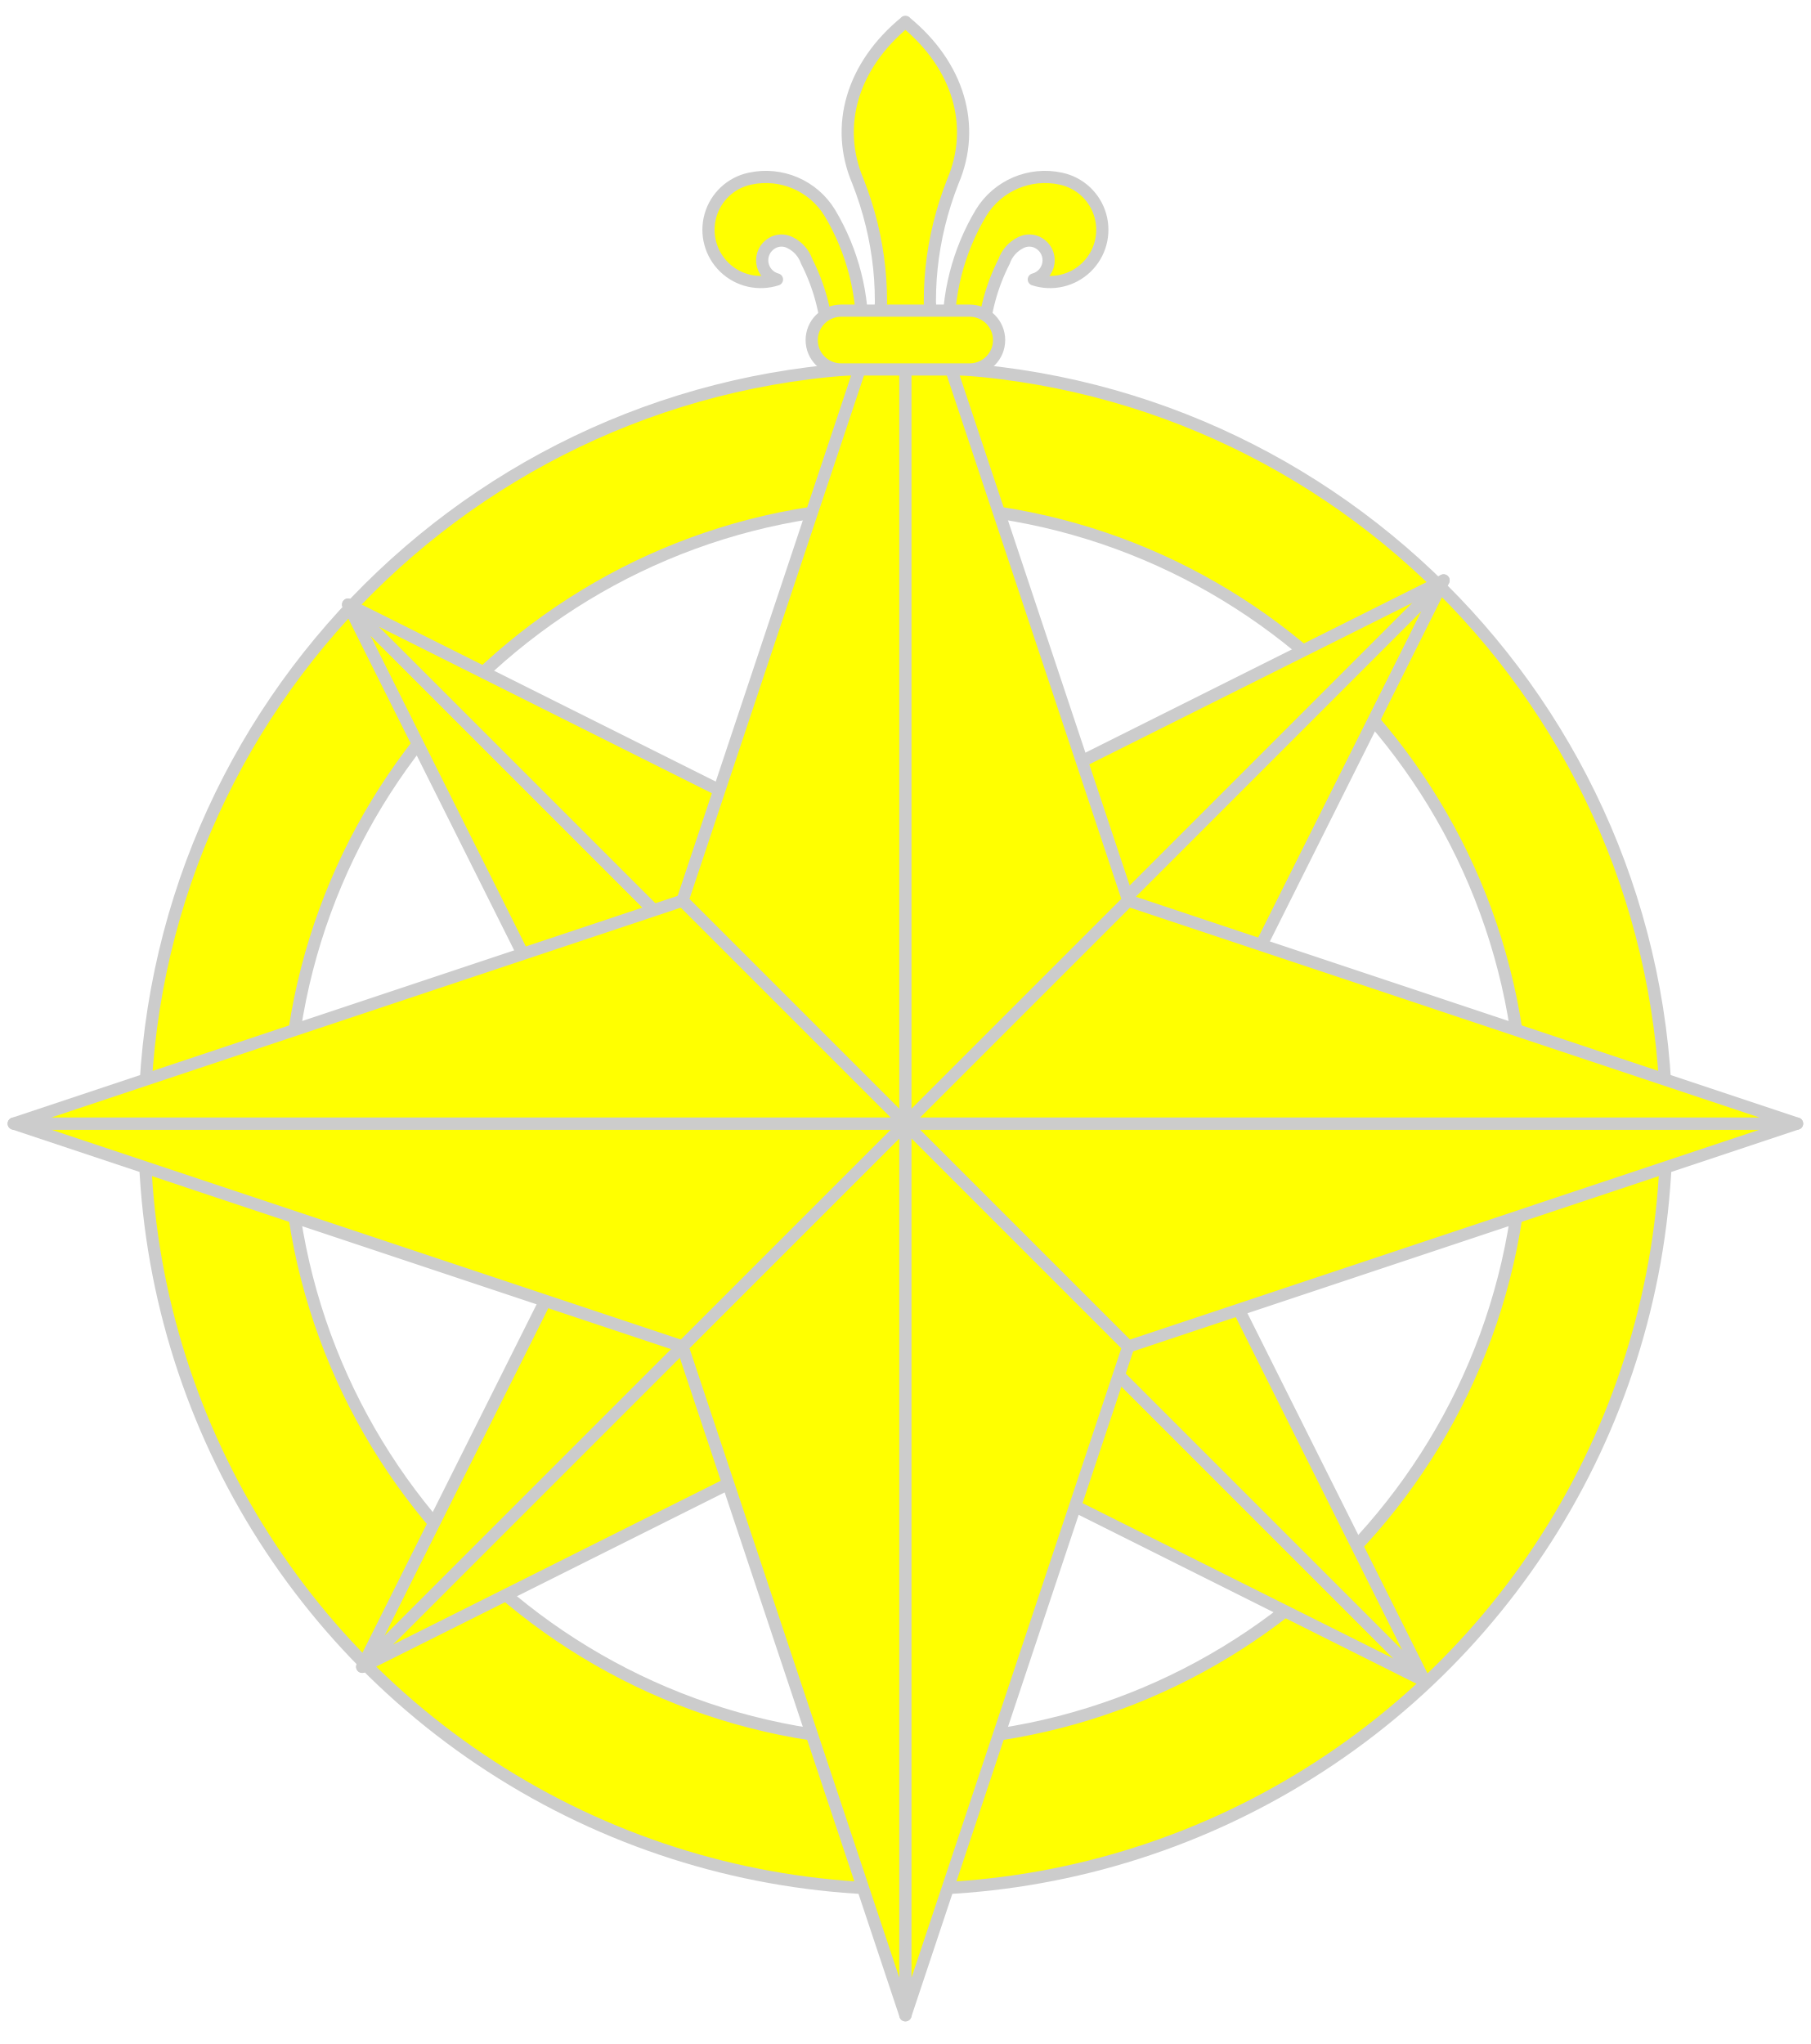
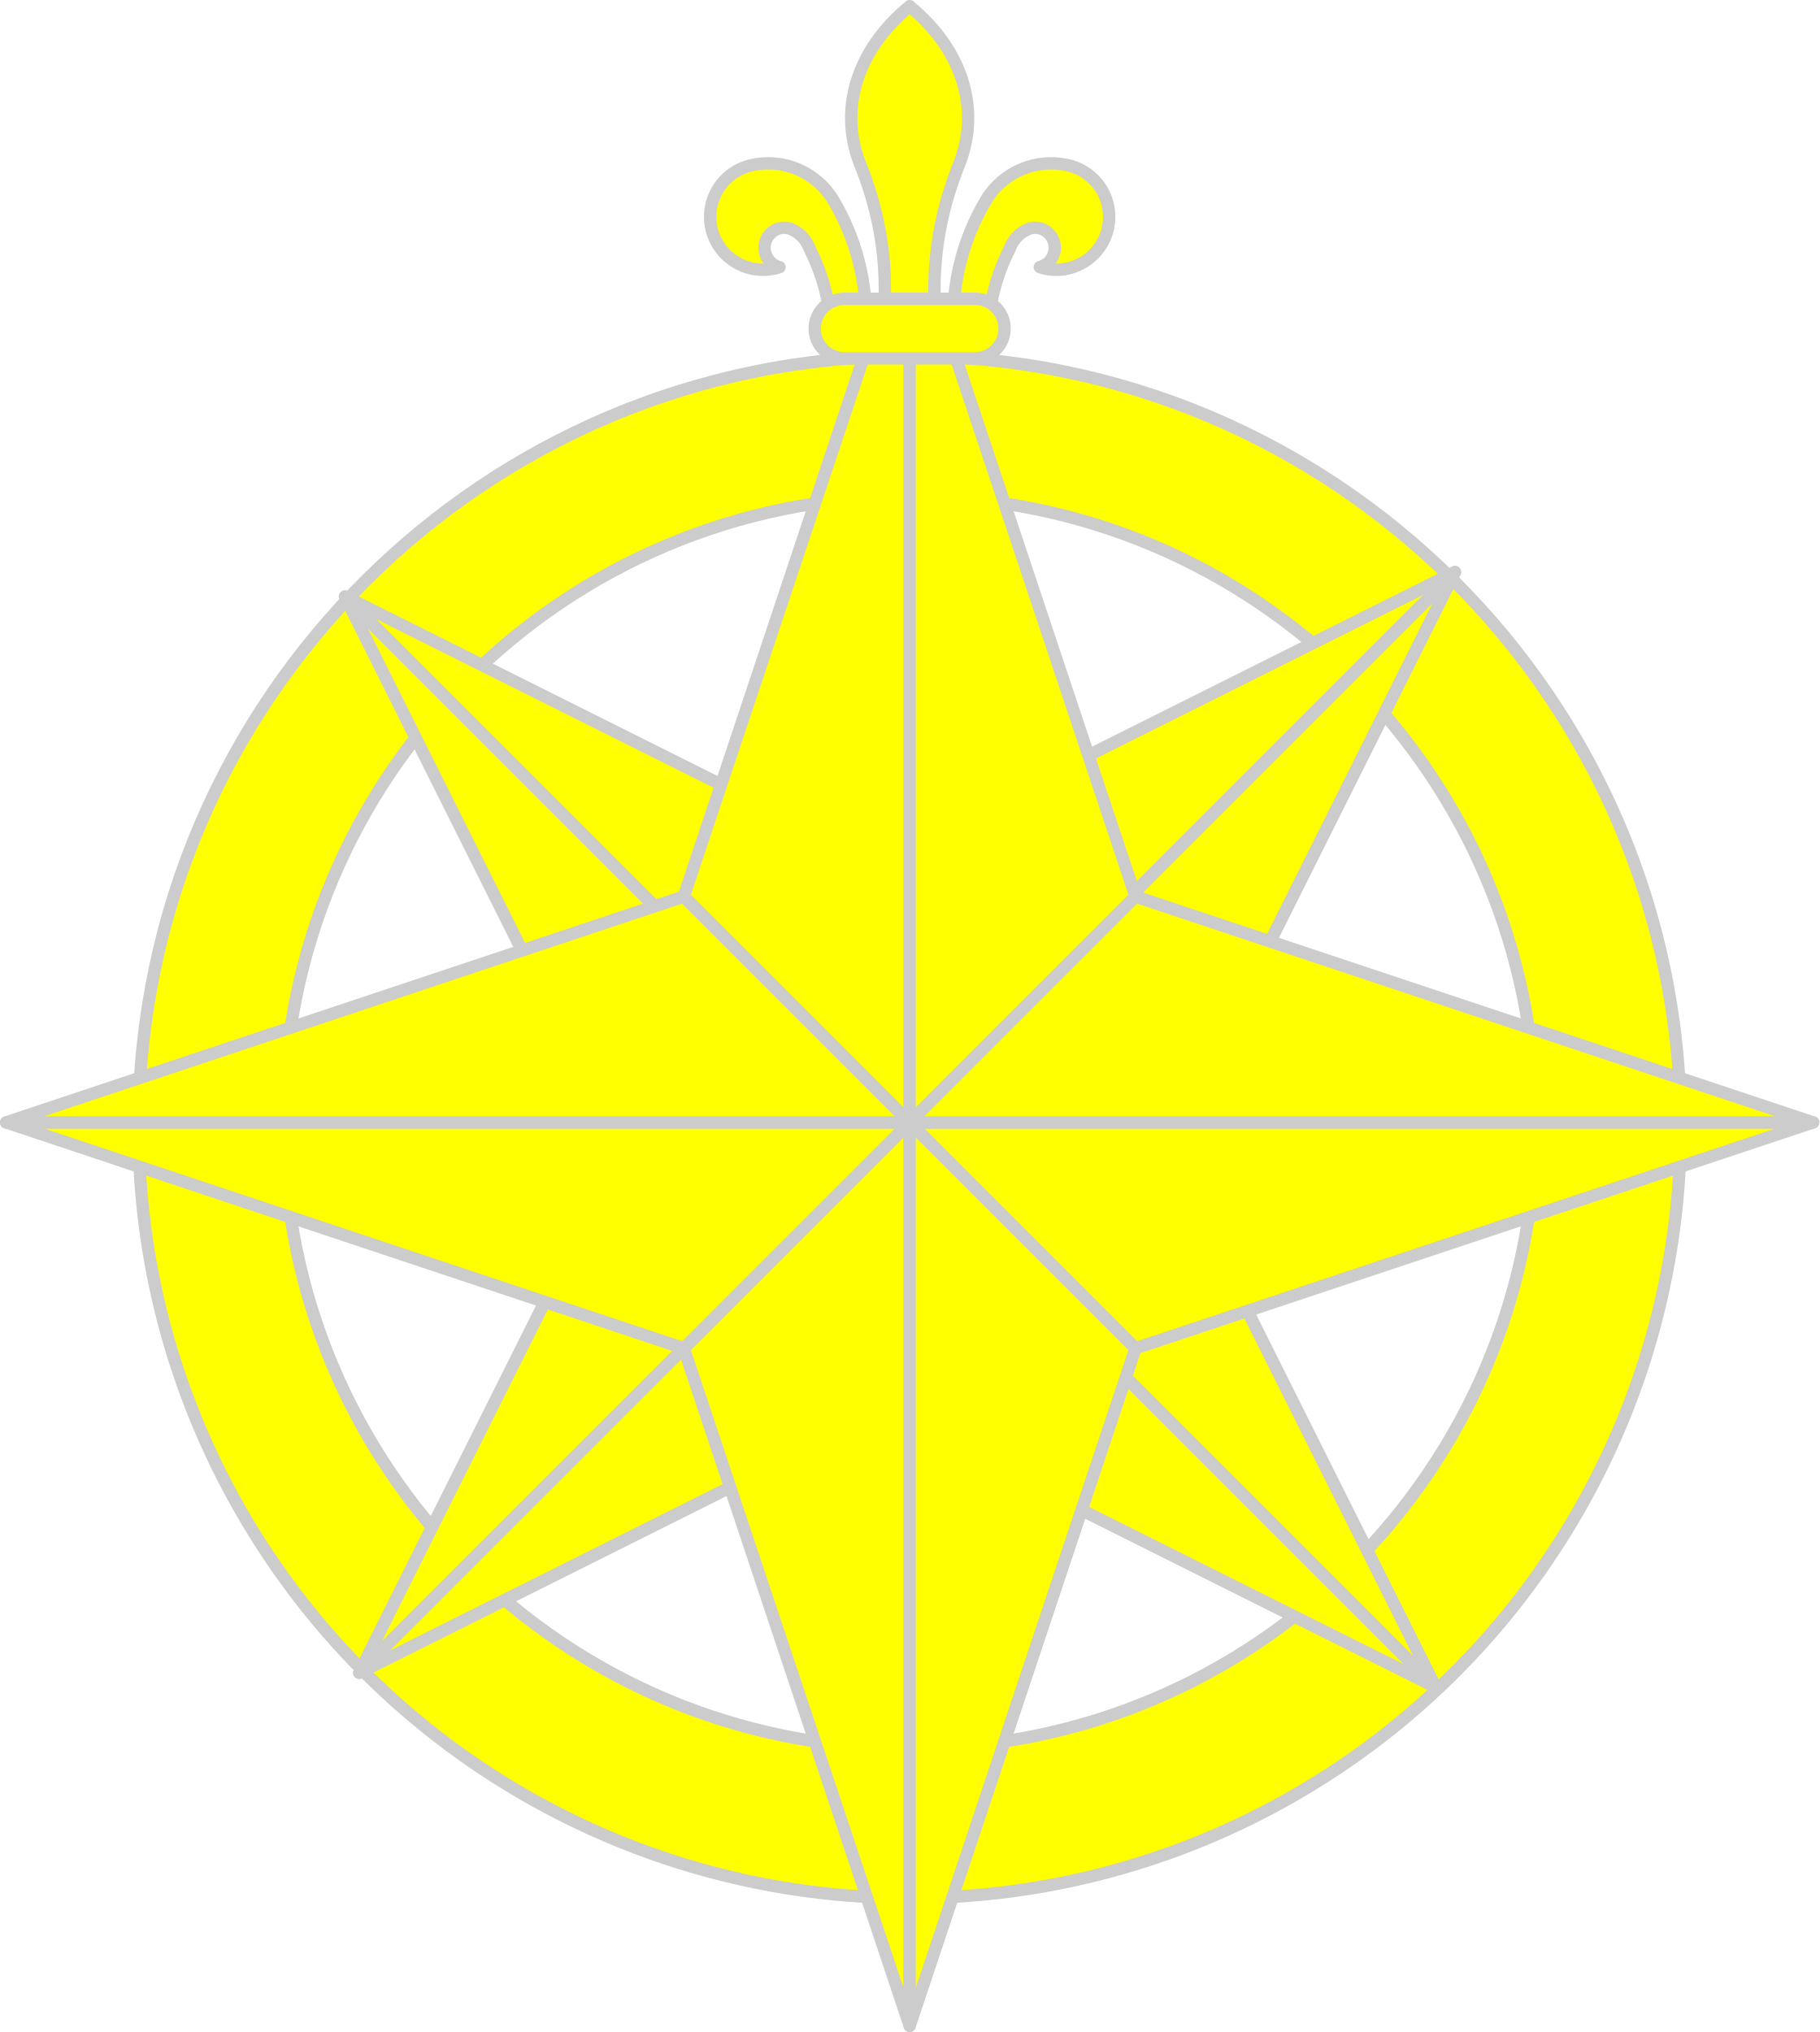
- <svg xmlns="http://www.w3.org/2000/svg" version="1.1" viewBox="33.75 60.749 297 335.251" width="297" height="335.251">
-   <g id="Compass_Rose_(1)" fill-opacity="1" stroke-dasharray="none" stroke="none" stroke-opacity="1" fill="#ffff00">
+ <svg xmlns="http://www.w3.org/2000/svg" version="1.1" viewBox="33.75 60.749 294.499 328.955" width="294.499" height="328.955" id="svg271">
+   <defs id="defs275" />
+   <g id="Compass_Rose_(1)" fill-opacity="1" stroke-dasharray="none" stroke="none" stroke-opacity="1" fill="#ffff00" transform="translate(-1.250515,-2.584811)">
    <g id="Compass_Rose_(1): Layer 2">
      <g id="Group_3">
        <g id="Group_4">
          <g id="Group_60">
            <g id="Graphic_61">
-               <path d="M 57.434 245.041 C 57.166 289.811 80.896 331.295 119.624 353.758 C 158.352 376.221 206.144 376.221 244.872 353.758 C 283.6 331.295 307.331 289.811 307.063 245.041 C 306.651 176.399 250.891 120.972 182.248 120.972 C 113.606 120.972 57.845 176.399 57.434 245.041 Z M 80.909 245.041 C 80.909 189.07 126.282 143.697 182.252 143.697 C 238.222 143.697 283.595 189.07 283.595 245.041 C 283.595 301.011 238.222 346.384 182.252 346.384 C 126.282 346.384 80.909 301.011 80.909 245.041 Z" fill="#ff0000" />
-               <path d="M 57.434 245.041 C 57.166 289.811 80.896 331.295 119.624 353.758 C 158.352 376.221 206.144 376.221 244.872 353.758 C 283.6 331.295 307.331 289.811 307.063 245.041 C 306.651 176.399 250.891 120.972 182.248 120.972 C 113.606 120.972 57.845 176.399 57.434 245.041 Z M 80.909 245.041 C 80.909 189.07 126.282 143.697 182.252 143.697 C 238.222 143.697 283.595 189.07 283.595 245.041 C 283.595 301.011 238.222 346.384 182.252 346.384 C 126.282 346.384 80.909 301.011 80.909 245.041 Z" stroke="#cccccc" stroke-linecap="round" stroke-linejoin="round" stroke-width="2" />
+               <path d="m 57.434,245.041 c -0.268,44.77 23.462,86.255 62.19,108.717 38.728,22.463 86.52,22.463 125.248,0 38.728,-22.463 62.459,-63.947 62.19,-108.717 -0.411,-68.641 -56.172,-124.069 -124.814,-124.069 -68.642,0 -124.403,55.427 -124.814,124.069 z m 23.475,0 c 0,-55.97 45.373,-101.343 101.343,-101.343 55.97,0 101.343,45.373 101.343,101.343 0,55.97 -45.373,101.343 -101.343,101.343 -55.97,0 -101.343,-45.373 -101.343,-101.343 z" fill="#ff0000" id="path16" />
+               <path d="m 57.434,245.041 c -0.268,44.77 23.462,86.255 62.19,108.717 38.728,22.463 86.52,22.463 125.248,0 38.728,-22.463 62.459,-63.947 62.19,-108.717 -0.411,-68.641 -56.172,-124.069 -124.814,-124.069 -68.642,0 -124.403,55.427 -124.814,124.069 z m 23.475,0 c 0,-55.97 45.373,-101.343 101.343,-101.343 55.97,0 101.343,45.373 101.343,101.343 0,55.97 -45.373,101.343 -101.343,101.343 -55.97,0 -101.343,-45.373 -101.343,-101.343 z" stroke="#cccccc" stroke-linecap="round" stroke-linejoin="round" stroke-width="2" id="path18" />
            </g>
          </g>
          <g id="Group_15">
            <g id="Group_49">
              <g id="Group_55">
                <g id="Group_58">
                  <g id="Graphic_59">
-                     <path d="M 134.979 248.176 L 179.113 248.176 L 90.845 159.908 Z" fill="#ff0000" />
-                     <path d="M 134.979 248.176 L 179.113 248.176 L 90.845 159.908 Z" stroke="#cccccc" stroke-linecap="round" stroke-linejoin="round" stroke-width="2" />
+                     <path d="m 134.979,248.176 h 44.134 L 90.845,159.908 Z" fill="#ff0000" id="path32" />
+                     <path d="m 134.979,248.176 h 44.134 L 90.845,159.908 Z" stroke="#cccccc" stroke-linecap="round" stroke-linejoin="round" stroke-width="2" id="path34" />
                  </g>
                </g>
                <g id="Group_56">
                  <g id="Graphic_57">
-                     <path d="M 90.845 159.908 L 179.113 248.176 L 179.113 204.042 Z" fill="#ff0000" />
-                     <path d="M 90.845 159.908 L 179.113 248.176 L 179.113 204.042 Z" stroke="#cccccc" stroke-linecap="round" stroke-linejoin="round" stroke-width="2" />
+                     <path d="m 90.845,159.908 88.268,88.268 v -44.134 z" fill="#ff0000" id="path42" />
+                     <path d="m 90.845,159.908 88.268,88.268 v -44.134 z" stroke="#cccccc" stroke-linecap="round" stroke-linejoin="round" stroke-width="2" id="path44" />
                  </g>
                </g>
              </g>
              <g id="Group_50">
                <g id="Group_53">
                  <g id="Graphic_54">
-                     <path d="M 179.114 292.311 L 179.114 248.177 L 267.381 336.445 Z" fill="#ff0000" />
-                     <path d="M 179.114 292.311 L 179.114 248.177 L 267.381 336.445 Z" stroke="#cccccc" stroke-linecap="round" stroke-linejoin="round" stroke-width="2" />
+                     <path d="m 179.114,292.311 v -44.134 l 88.268,88.268 z" fill="#ff0000" id="path55" />
+                     <path d="m 179.114,292.311 v -44.134 l 88.268,88.268 z" stroke="#cccccc" stroke-linecap="round" stroke-linejoin="round" stroke-width="2" id="path57" />
                  </g>
                </g>
                <g id="Group_51">
                  <g id="Graphic_52">
-                     <path d="M 267.382 336.444 L 179.114 248.177 L 223.248 248.177 Z" fill="#ff0000" />
-                     <path d="M 267.382 336.444 L 179.114 248.177 L 223.248 248.177 Z" stroke="#cccccc" stroke-linecap="round" stroke-linejoin="round" stroke-width="2" />
+                     <path d="m 267.382,336.444 -88.268,-88.268 h 44.134 z" fill="#ff0000" id="path65" />
+                     <path d="m 267.382,336.444 -88.268,-88.268 h 44.134 z" stroke="#cccccc" stroke-linecap="round" stroke-linejoin="round" stroke-width="2" id="path67" />
                  </g>
                </g>
              </g>
            </g>
            <g id="Group_38">
              <g id="Group_44">
                <g id="Group_47">
                  <g id="Graphic_48">
-                     <path d="M 182.251 200.08 L 182.251 244.213 L 270.518 155.946 Z" fill="#ff0000" />
-                     <path d="M 182.251 200.08 L 182.251 244.213 L 270.518 155.946 Z" stroke="#cccccc" stroke-linecap="round" stroke-linejoin="round" stroke-width="2" />
+                     <path d="m 182.251,200.08 v 44.134 l 88.268,-88.268 z" fill="#ff0000" id="path81" />
+                     <path d="m 182.251,200.08 v 44.134 l 88.268,-88.268 z" stroke="#cccccc" stroke-linecap="round" stroke-linejoin="round" stroke-width="2" id="path83" />
                  </g>
                </g>
                <g id="Group_45">
                  <g id="Graphic_46">
-                     <path d="M 270.519 155.946 L 182.251 244.214 L 226.385 244.214 Z" fill="#ff0000" />
-                     <path d="M 270.519 155.946 L 182.251 244.214 L 226.385 244.214 Z" stroke="#cccccc" stroke-linecap="round" stroke-linejoin="round" stroke-width="2" />
+                     <path d="m 270.519,155.946 -88.268,88.268 h 44.134 z" fill="#ff0000" id="path91" />
+                     <path d="m 270.519,155.946 -88.268,88.268 h 44.134 z" stroke="#cccccc" stroke-linecap="round" stroke-linejoin="round" stroke-width="2" id="path93" />
                  </g>
                </g>
              </g>
              <g id="Group_39">
                <g id="Group_42">
                  <g id="Graphic_43">
-                     <path d="M 137.29 245.865 L 181.424 245.865 L 93.156 334.132 Z" fill="#ff0000" />
-                     <path d="M 137.29 245.865 L 181.424 245.865 L 93.156 334.132 Z" stroke="#cccccc" stroke-linecap="round" stroke-linejoin="round" stroke-width="2" />
+                     <path d="m 137.29,245.865 h 44.134 l -88.268,88.268 z" fill="#ff0000" id="path104" />
+                     <path d="m 137.29,245.865 h 44.134 l -88.268,88.268 z" stroke="#cccccc" stroke-linecap="round" stroke-linejoin="round" stroke-width="2" id="path106" />
                  </g>
                </g>
                <g id="Group_40">
                  <g id="Graphic_41">
-                     <path d="M 93.157 334.133 L 181.424 245.865 L 181.424 289.999 Z" fill="#ff0000" />
-                     <path d="M 93.157 334.133 L 181.424 245.865 L 181.424 289.999 Z" stroke="#cccccc" stroke-linecap="round" stroke-linejoin="round" stroke-width="2" />
+                     <path d="m 93.157,334.133 88.268,-88.268 v 44.134 z" fill="#ff0000" id="path114" />
+                     <path d="m 93.157,334.133 88.268,-88.268 v 44.134 z" stroke="#cccccc" stroke-linecap="round" stroke-linejoin="round" stroke-width="2" id="path116" />
                  </g>
                </g>
              </g>
            </g>
            <g id="Group_27">
              <g id="Group_33">
                <g id="Group_36">
                  <g id="Graphic_37">
-                     <path d="M 145.688 208.475 L 182.252 245.039 L 182.252 98.789 Z" fill="#ff0000" />
-                     <path d="M 145.688 208.475 L 182.252 245.039 L 182.252 98.789 Z" stroke="#cccccc" stroke-linecap="round" stroke-linejoin="round" stroke-width="2" />
+                     <path d="m 145.688,208.475 36.564,36.564 V 98.789 Z" fill="#ff0000" id="path130" />
+                     <path d="m 145.688,208.475 36.564,36.564 V 98.789 Z" stroke="#cccccc" stroke-linecap="round" stroke-linejoin="round" stroke-width="2" id="path132" />
                  </g>
                </g>
                <g id="Group_34">
                  <g id="Graphic_35">
-                     <path d="M 182.251 98.789 L 182.251 245.039 L 218.815 208.475 Z" fill="#ff0000" />
-                     <path d="M 182.251 98.789 L 182.251 245.039 L 218.815 208.475 Z" stroke="#cccccc" stroke-linecap="round" stroke-linejoin="round" stroke-width="2" />
+                     <path d="M 182.251,98.789 V 245.039 L 218.815,208.475 Z" fill="#ff0000" id="path140" />
+                     <path d="M 182.251,98.789 V 245.039 L 218.815,208.475 Z" stroke="#cccccc" stroke-linecap="round" stroke-linejoin="round" stroke-width="2" id="path142" />
                  </g>
                </g>
              </g>
              <g id="Group_28">
                <g id="Group_31">
                  <g id="Graphic_32">
-                     <path d="M 145.688 281.604 L 182.252 245.04 L 182.252 391.289 Z" fill="#ff0000" />
-                     <path d="M 145.688 281.604 L 182.252 245.04 L 182.252 391.289 Z" stroke="#cccccc" stroke-linecap="round" stroke-linejoin="round" stroke-width="2" />
+                     <path d="M 145.688,281.604 182.252,245.04 V 391.289 Z" fill="#ff0000" id="path153" />
+                     <path d="M 145.688,281.604 182.252,245.04 V 391.289 Z" stroke="#cccccc" stroke-linecap="round" stroke-linejoin="round" stroke-width="2" id="path155" />
                  </g>
                </g>
                <g id="Group_29">
                  <g id="Graphic_30">
-                     <path d="M 182.251 391.289 L 182.251 245.04 L 218.815 281.604 Z" fill="#ff0000" />
-                     <path d="M 182.251 391.289 L 182.251 245.04 L 218.815 281.604 Z" stroke="#cccccc" stroke-linecap="round" stroke-linejoin="round" stroke-width="2" />
+                     <path d="M 182.251,391.289 V 245.04 l 36.564,36.564 z" fill="#ff0000" id="path163" />
+                     <path d="M 182.251,391.289 V 245.04 l 36.564,36.564 z" stroke="#cccccc" stroke-linecap="round" stroke-linejoin="round" stroke-width="2" id="path165" />
                  </g>
                </g>
              </g>
            </g>
            <g id="Group_16">
              <g id="Group_22">
                <g id="Group_25">
                  <g id="Graphic_26">
-                     <path d="M 145.685 281.602 L 182.249 245.038 L 36 245.038 Z" fill="#ff0000" />
-                     <path d="M 145.685 281.602 L 182.249 245.038 L 36 245.038 Z" stroke="#cccccc" stroke-linecap="round" stroke-linejoin="round" stroke-width="2" />
+                     <path d="m 145.685,281.602 36.564,-36.564 H 36 Z" fill="#ff0000" id="path179" />
+                     <path d="m 145.685,281.602 36.564,-36.564 H 36 Z" stroke="#cccccc" stroke-linecap="round" stroke-linejoin="round" stroke-width="2" id="path181" />
                  </g>
                </g>
                <g id="Group_23">
                  <g id="Graphic_24">
-                     <path d="M 36 245.04 L 182.249 245.04 L 145.685 208.476 Z" fill="#ff0000" />
-                     <path d="M 36 245.04 L 182.249 245.04 L 145.685 208.476 Z" stroke="#cccccc" stroke-linecap="round" stroke-linejoin="round" stroke-width="2" />
+                     <path d="M 36,245.04 H 182.249 L 145.685,208.476 Z" fill="#ff0000" id="path189" />
+                     <path d="M 36,245.04 H 182.249 L 145.685,208.476 Z" stroke="#cccccc" stroke-linecap="round" stroke-linejoin="round" stroke-width="2" id="path191" />
                  </g>
                </g>
              </g>
              <g id="Group_17">
                <g id="Group_20">
                  <g id="Graphic_21">
-                     <path d="M 218.815 281.602 L 182.251 245.038 L 328.5 245.038 Z" fill="#ff0000" />
-                     <path d="M 218.815 281.602 L 182.251 245.038 L 328.5 245.038 Z" stroke="#cccccc" stroke-linecap="round" stroke-linejoin="round" stroke-width="2" />
+                     <path d="M 218.815,281.602 182.251,245.038 H 328.5 Z" fill="#ff0000" id="path202" />
+                     <path d="M 218.815,281.602 182.251,245.038 H 328.5 Z" stroke="#cccccc" stroke-linecap="round" stroke-linejoin="round" stroke-width="2" id="path204" />
                  </g>
                </g>
                <g id="Group_18">
                  <g id="Graphic_19">
-                     <path d="M 328.5 245.04 L 182.251 245.04 L 218.815 208.476 Z" fill="#ff0000" />
-                     <path d="M 328.5 245.04 L 182.251 245.04 L 218.815 208.476 Z" stroke="#cccccc" stroke-linecap="round" stroke-linejoin="round" stroke-width="2" />
+                     <path d="M 328.5,245.04 H 182.251 l 36.564,-36.564 z" fill="#ff0000" id="path212" />
+                     <path d="M 328.5,245.04 H 182.251 l 36.564,-36.564 z" stroke="#cccccc" stroke-linecap="round" stroke-linejoin="round" stroke-width="2" id="path214" />
                  </g>
                </g>
              </g>
            </g>
          </g>
          <g id="Group_5">
            <g id="Group_13">
              <g id="Graphic_14">
-                 <path d="M 182.248 64.348 L 182.233 64.333 L 182.233 64.363 C 173.525 71.492 170.582 81.419 174.478 90.527 C 178.124 99.82 179.133 109.556 177.444 119.142 L 182.233 119.142 L 182.263 119.142 L 187.059 119.142 C 185.369 109.556 186.378 99.82 190.025 90.527 C 193.919 81.418 190.973 71.49 182.263 64.363 L 182.263 64.333 Z" fill="#ff0000" />
-                 <path d="M 182.248 64.348 L 182.233 64.333 L 182.233 64.363 C 173.525 71.492 170.582 81.419 174.478 90.527 C 178.124 99.82 179.133 109.556 177.444 119.142 L 182.233 119.142 L 182.263 119.142 L 187.059 119.142 C 185.369 109.556 186.378 99.82 190.025 90.527 C 193.919 81.418 190.973 71.49 182.263 64.363 L 182.263 64.333 Z" stroke="#cccccc" stroke-linecap="round" stroke-linejoin="round" stroke-width="2" />
+                 <path d="m 182.248,64.348 -0.015,-0.015 v 0.03 c -8.708,7.128 -11.65,17.056 -7.755,26.164 3.647,9.293 4.656,19.029 2.966,28.615 h 4.789 0.03 4.797 c -1.69,-9.586 -0.681,-19.322 2.966,-28.615 3.893,-9.109 0.948,-19.037 -7.763,-26.164 v -0.03 z" fill="#ff0000" id="path227" />
+                 <path d="m 182.248,64.348 -0.015,-0.015 v 0.03 c -8.708,7.128 -11.65,17.056 -7.755,26.164 3.647,9.293 4.656,19.029 2.966,28.615 h 4.789 0.03 4.797 c -1.69,-9.586 -0.681,-19.322 2.966,-28.615 3.893,-9.109 0.948,-19.037 -7.763,-26.164 v -0.03 z" stroke="#cccccc" stroke-linecap="round" stroke-linejoin="round" stroke-width="2" id="path229" />
              </g>
            </g>
            <g id="Group_8">
              <g id="Group_11">
                <g id="Graphic_12">
-                   <path d="M 189.352 116.498 C 189.051 109.191 190.89 101.954 194.641 95.676 C 197.37 91.19 202.647 88.932 207.776 90.058 C 210.874 90.722 213.353 93.043 214.221 96.09 C 215.089 99.138 214.204 102.416 211.921 104.613 C 209.637 106.81 206.328 107.568 203.315 106.584 C 204.585 106.25 205.53 105.187 205.711 103.887 C 205.892 102.587 205.275 101.305 204.145 100.637 C 203.23 100.083 202.092 100.052 201.149 100.555 C 199.882 101.18 198.911 102.277 198.444 103.61 C 196.399 107.617 195.216 112.007 194.97 116.498 Z" fill="#ff0000" />
-                   <path d="M 189.352 116.498 C 189.051 109.191 190.89 101.954 194.641 95.676 C 197.37 91.19 202.647 88.932 207.776 90.058 C 210.874 90.722 213.353 93.043 214.221 96.09 C 215.089 99.138 214.204 102.416 211.921 104.613 C 209.637 106.81 206.328 107.568 203.315 106.584 C 204.585 106.25 205.53 105.187 205.711 103.887 C 205.892 102.587 205.275 101.305 204.145 100.637 C 203.23 100.083 202.092 100.052 201.149 100.555 C 199.882 101.18 198.911 102.277 198.444 103.61 C 196.399 107.617 195.216 112.007 194.97 116.498 Z" stroke="#cccccc" stroke-linecap="round" stroke-linejoin="round" stroke-width="2" />
+                   <path d="m 189.352,116.498 c -0.3,-7.308 1.538,-14.544 5.29,-20.822 2.728,-4.486 8.006,-6.744 13.134,-5.618 3.098,0.665 5.577,2.985 6.445,6.033 0.868,3.048 -0.017,6.326 -2.3,8.523 -2.283,2.197 -5.593,2.955 -8.605,1.971 1.27,-0.334 2.214,-1.397 2.396,-2.697 0.181,-1.3 -0.436,-2.582 -1.566,-3.25 -0.914,-0.554 -2.053,-0.585 -2.996,-0.082 -1.266,0.626 -2.237,1.723 -2.705,3.056 -2.045,4.006 -3.228,8.397 -3.474,12.888 z" fill="#ff0000" id="path239" />
+                   <path d="m 189.352,116.498 c -0.3,-7.308 1.538,-14.544 5.29,-20.822 2.728,-4.486 8.006,-6.744 13.134,-5.618 3.098,0.665 5.577,2.985 6.445,6.033 0.868,3.048 -0.017,6.326 -2.3,8.523 -2.283,2.197 -5.593,2.955 -8.605,1.971 1.27,-0.334 2.214,-1.397 2.396,-2.697 0.181,-1.3 -0.436,-2.582 -1.566,-3.25 -0.914,-0.554 -2.053,-0.585 -2.996,-0.082 -1.266,0.626 -2.237,1.723 -2.705,3.056 -2.045,4.006 -3.228,8.397 -3.474,12.888 z" stroke="#cccccc" stroke-linecap="round" stroke-linejoin="round" stroke-width="2" id="path241" />
                </g>
              </g>
              <g id="Group_9">
                <g id="Graphic_10">
-                   <path d="M 175.149 116.498 C 175.45 109.191 173.611 101.954 169.86 95.676 C 167.131 91.19 161.854 88.932 156.725 90.058 C 153.627 90.722 151.148 93.043 150.28 96.09 C 149.412 99.138 150.297 102.416 152.58 104.613 C 154.864 106.81 158.173 107.568 161.186 106.584 C 159.916 106.25 158.971 105.187 158.79 103.887 C 158.609 102.587 159.226 101.305 160.356 100.637 C 161.271 100.083 162.409 100.052 163.352 100.555 C 164.619 101.18 165.589 102.277 166.057 103.61 C 168.102 107.617 169.285 112.007 169.531 116.498 Z" fill="#ff0000" />
-                   <path d="M 175.149 116.498 C 175.45 109.191 173.611 101.954 169.86 95.676 C 167.131 91.19 161.854 88.932 156.725 90.058 C 153.627 90.722 151.148 93.043 150.28 96.09 C 149.412 99.138 150.297 102.416 152.58 104.613 C 154.864 106.81 158.173 107.568 161.186 106.584 C 159.916 106.25 158.971 105.187 158.79 103.887 C 158.609 102.587 159.226 101.305 160.356 100.637 C 161.271 100.083 162.409 100.052 163.352 100.555 C 164.619 101.18 165.589 102.277 166.057 103.61 C 168.102 107.617 169.285 112.007 169.531 116.498 Z" stroke="#cccccc" stroke-linecap="round" stroke-linejoin="round" stroke-width="2" />
+                   <path d="m 175.149,116.498 c 0.3,-7.308 -1.538,-14.544 -5.29,-20.822 -2.728,-4.486 -8.006,-6.744 -13.134,-5.618 -3.098,0.665 -5.577,2.985 -6.445,6.033 -0.868,3.048 0.017,6.326 2.3,8.523 2.283,2.197 5.593,2.955 8.605,1.971 -1.27,-0.334 -2.214,-1.397 -2.396,-2.697 -0.181,-1.3 0.436,-2.582 1.566,-3.25 0.914,-0.554 2.053,-0.585 2.996,-0.082 1.266,0.626 2.237,1.723 2.705,3.056 2.045,4.006 3.228,8.397 3.474,12.888 z" fill="#ff0000" id="path249" />
+                   <path d="m 175.149,116.498 c 0.3,-7.308 -1.538,-14.544 -5.29,-20.822 -2.728,-4.486 -8.006,-6.744 -13.134,-5.618 -3.098,0.665 -5.577,2.985 -6.445,6.033 -0.868,3.048 0.017,6.326 2.3,8.523 2.283,2.197 5.593,2.955 8.605,1.971 -1.27,-0.334 -2.214,-1.397 -2.396,-2.697 -0.181,-1.3 0.436,-2.582 1.566,-3.25 0.914,-0.554 2.053,-0.585 2.996,-0.082 1.266,0.626 2.237,1.723 2.705,3.056 2.045,4.006 3.228,8.397 3.474,12.888 z" stroke="#cccccc" stroke-linecap="round" stroke-linejoin="round" stroke-width="2" id="path251" />
                </g>
              </g>
            </g>
            <g id="Group_6">
              <g id="Graphic_7">
-                 <path d="M 192.8 121.346 C 195.461 121.344 197.617 119.187 197.619 116.527 C 197.62 115.248 197.113 114.02 196.209 113.115 C 195.305 112.21 194.079 111.701 192.8 111.7 L 171.701 111.7 C 170.422 111.701 169.196 112.21 168.292 113.115 C 167.388 114.02 166.881 115.248 166.882 116.527 C 166.884 119.187 169.041 121.344 171.701 121.346 Z" fill="#ff0000" />
-                 <path d="M 192.8 121.346 C 195.461 121.344 197.617 119.187 197.619 116.527 C 197.62 115.248 197.113 114.02 196.209 113.115 C 195.305 112.21 194.079 111.701 192.8 111.7 L 171.701 111.7 C 170.422 111.701 169.196 112.21 168.292 113.115 C 167.388 114.02 166.881 115.248 166.882 116.527 C 166.884 119.187 169.041 121.344 171.701 121.346 Z" stroke="#cccccc" stroke-linecap="round" stroke-linejoin="round" stroke-width="2" />
+                 <path d="m 192.8,121.346 c 2.661,-0.002 4.817,-2.158 4.819,-4.819 0.001,-1.279 -0.506,-2.506 -1.41,-3.411 -0.904,-0.905 -2.13,-1.414 -3.409,-1.415 h -21.099 c -1.279,8.6e-4 -2.505,0.51 -3.409,1.415 -0.904,0.905 -1.411,2.132 -1.41,3.411 0.002,2.661 2.158,4.817 4.819,4.819 z" fill="#ff0000" id="path260" />
+                 <path d="m 192.8,121.346 c 2.661,-0.002 4.817,-2.158 4.819,-4.819 0.001,-1.279 -0.506,-2.506 -1.41,-3.411 -0.904,-0.905 -2.13,-1.414 -3.409,-1.415 h -21.099 c -1.279,8.6e-4 -2.505,0.51 -3.409,1.415 -0.904,0.905 -1.411,2.132 -1.41,3.411 0.002,2.661 2.158,4.817 4.819,4.819 z" stroke="#cccccc" stroke-linecap="round" stroke-linejoin="round" stroke-width="2" id="path262" />
              </g>
            </g>
          </g>
        </g>
      </g>
    </g>
  </g>
</svg>
